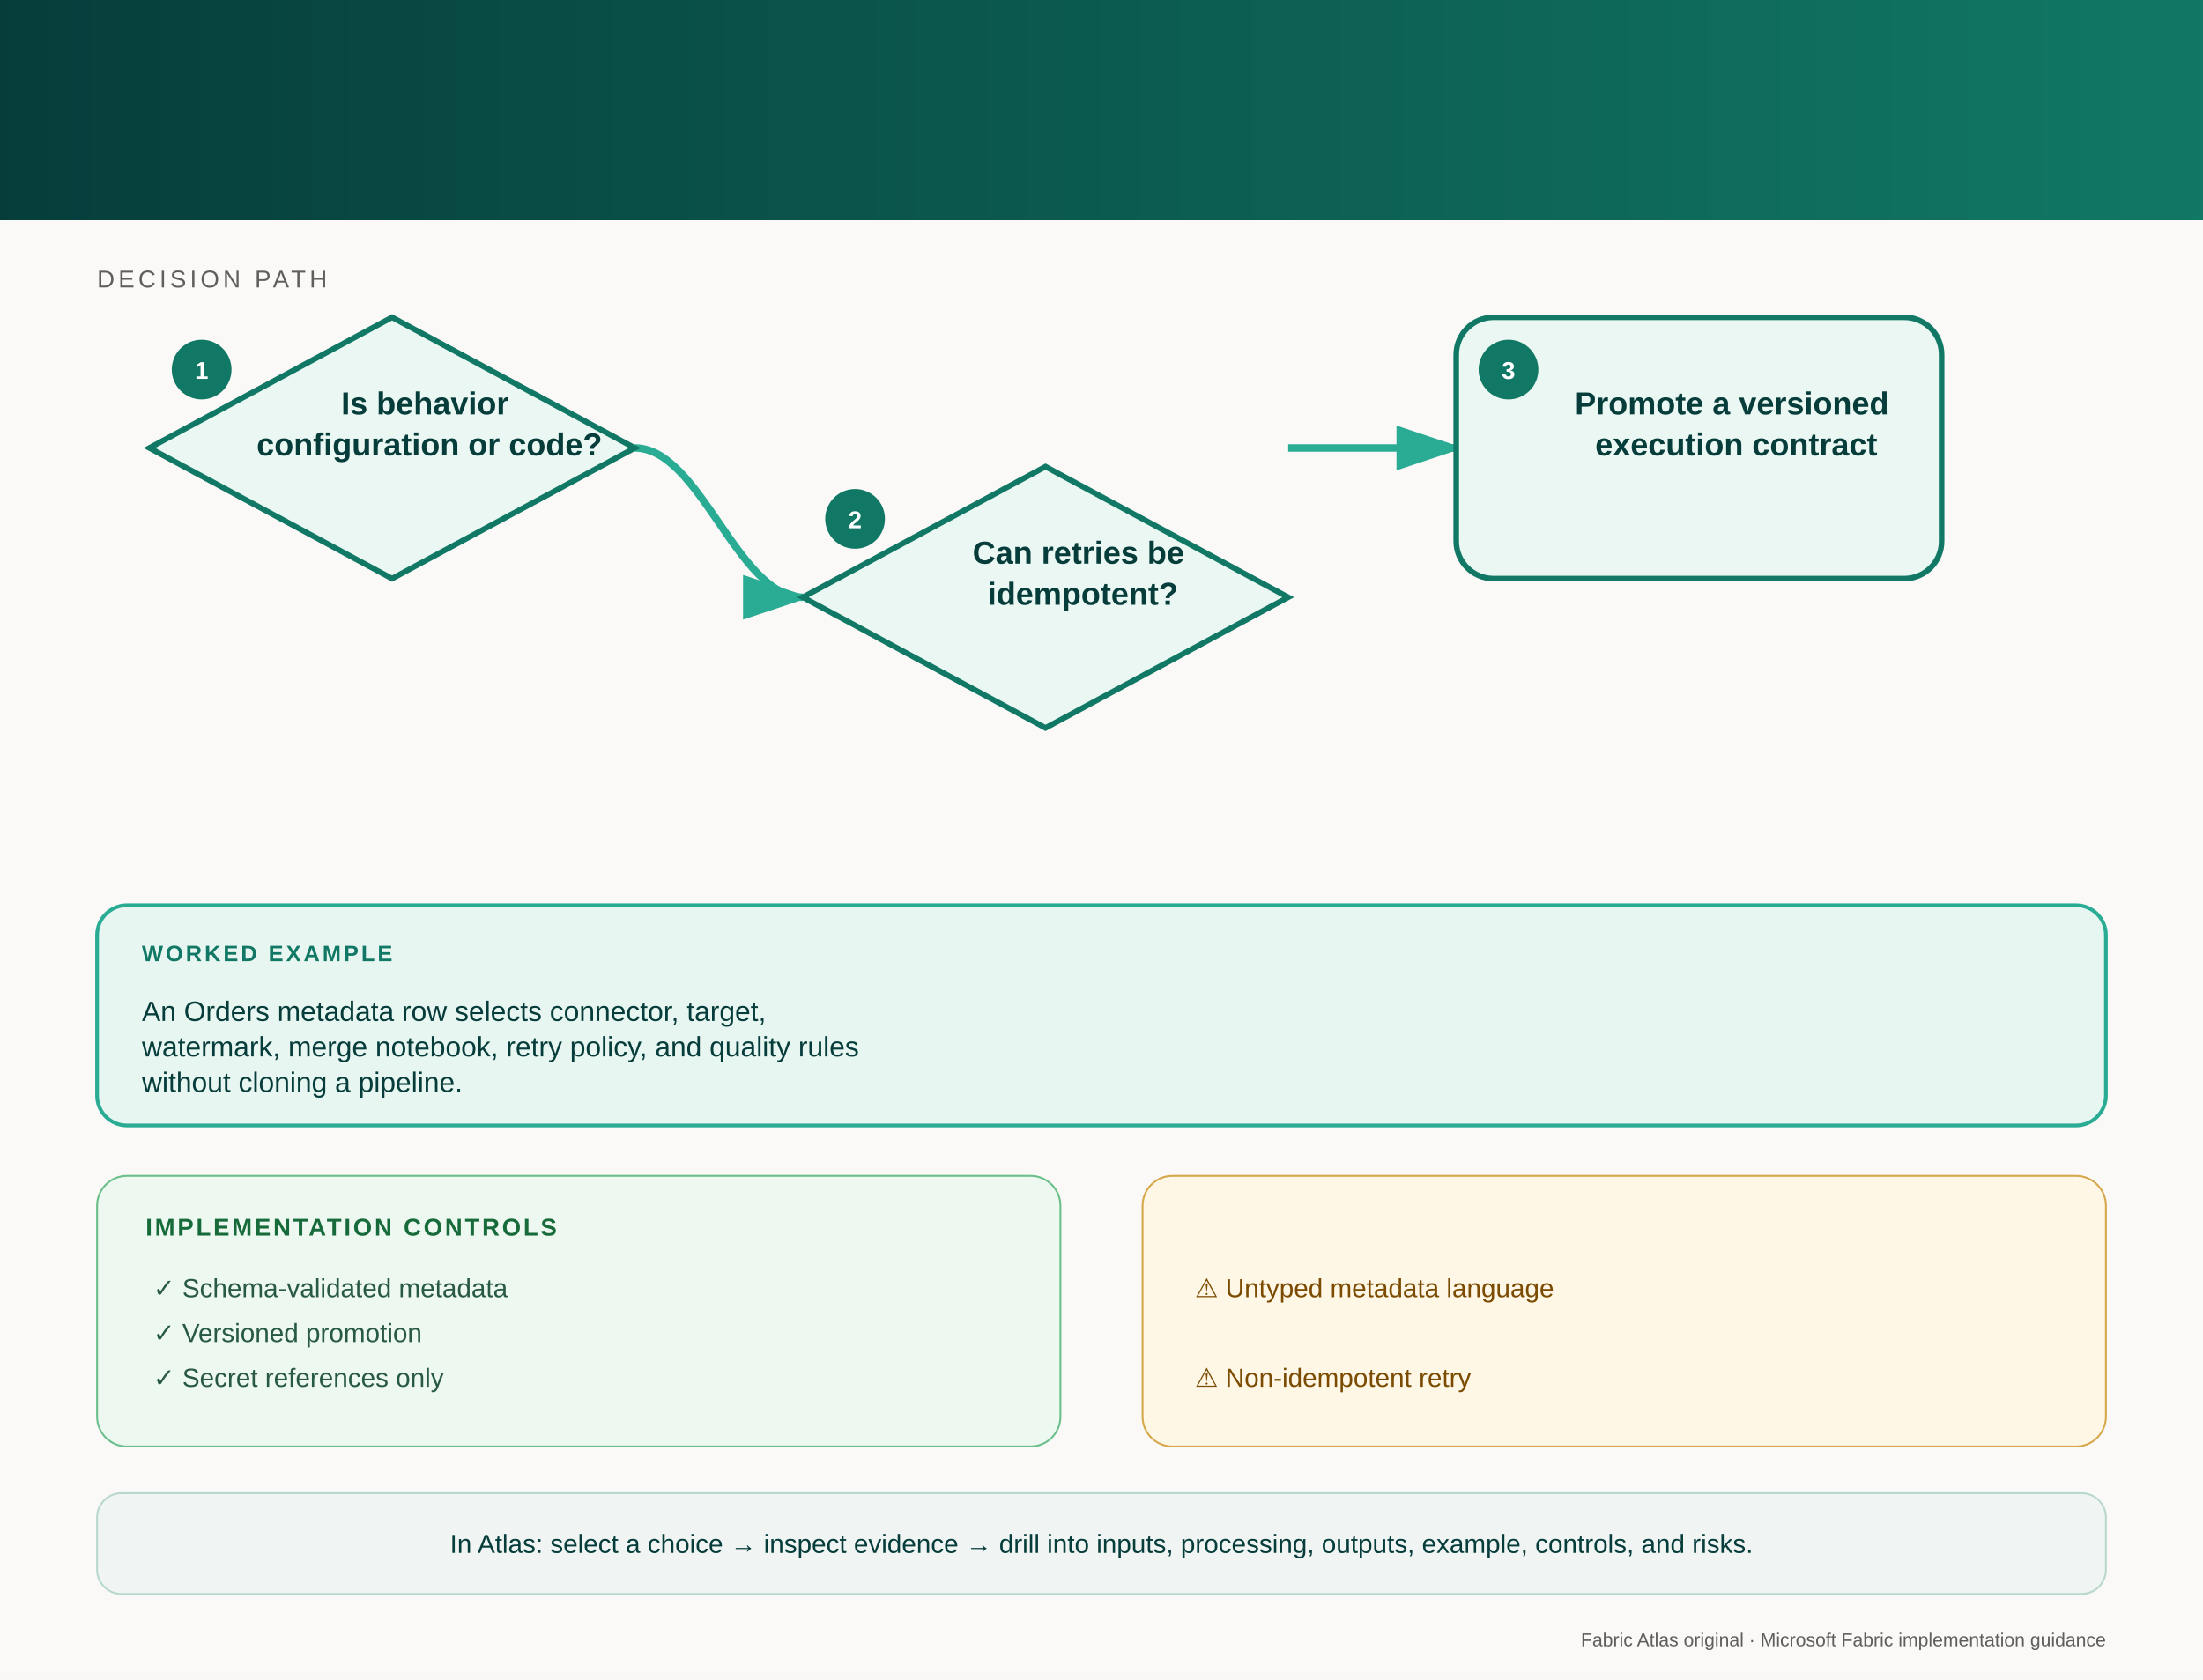
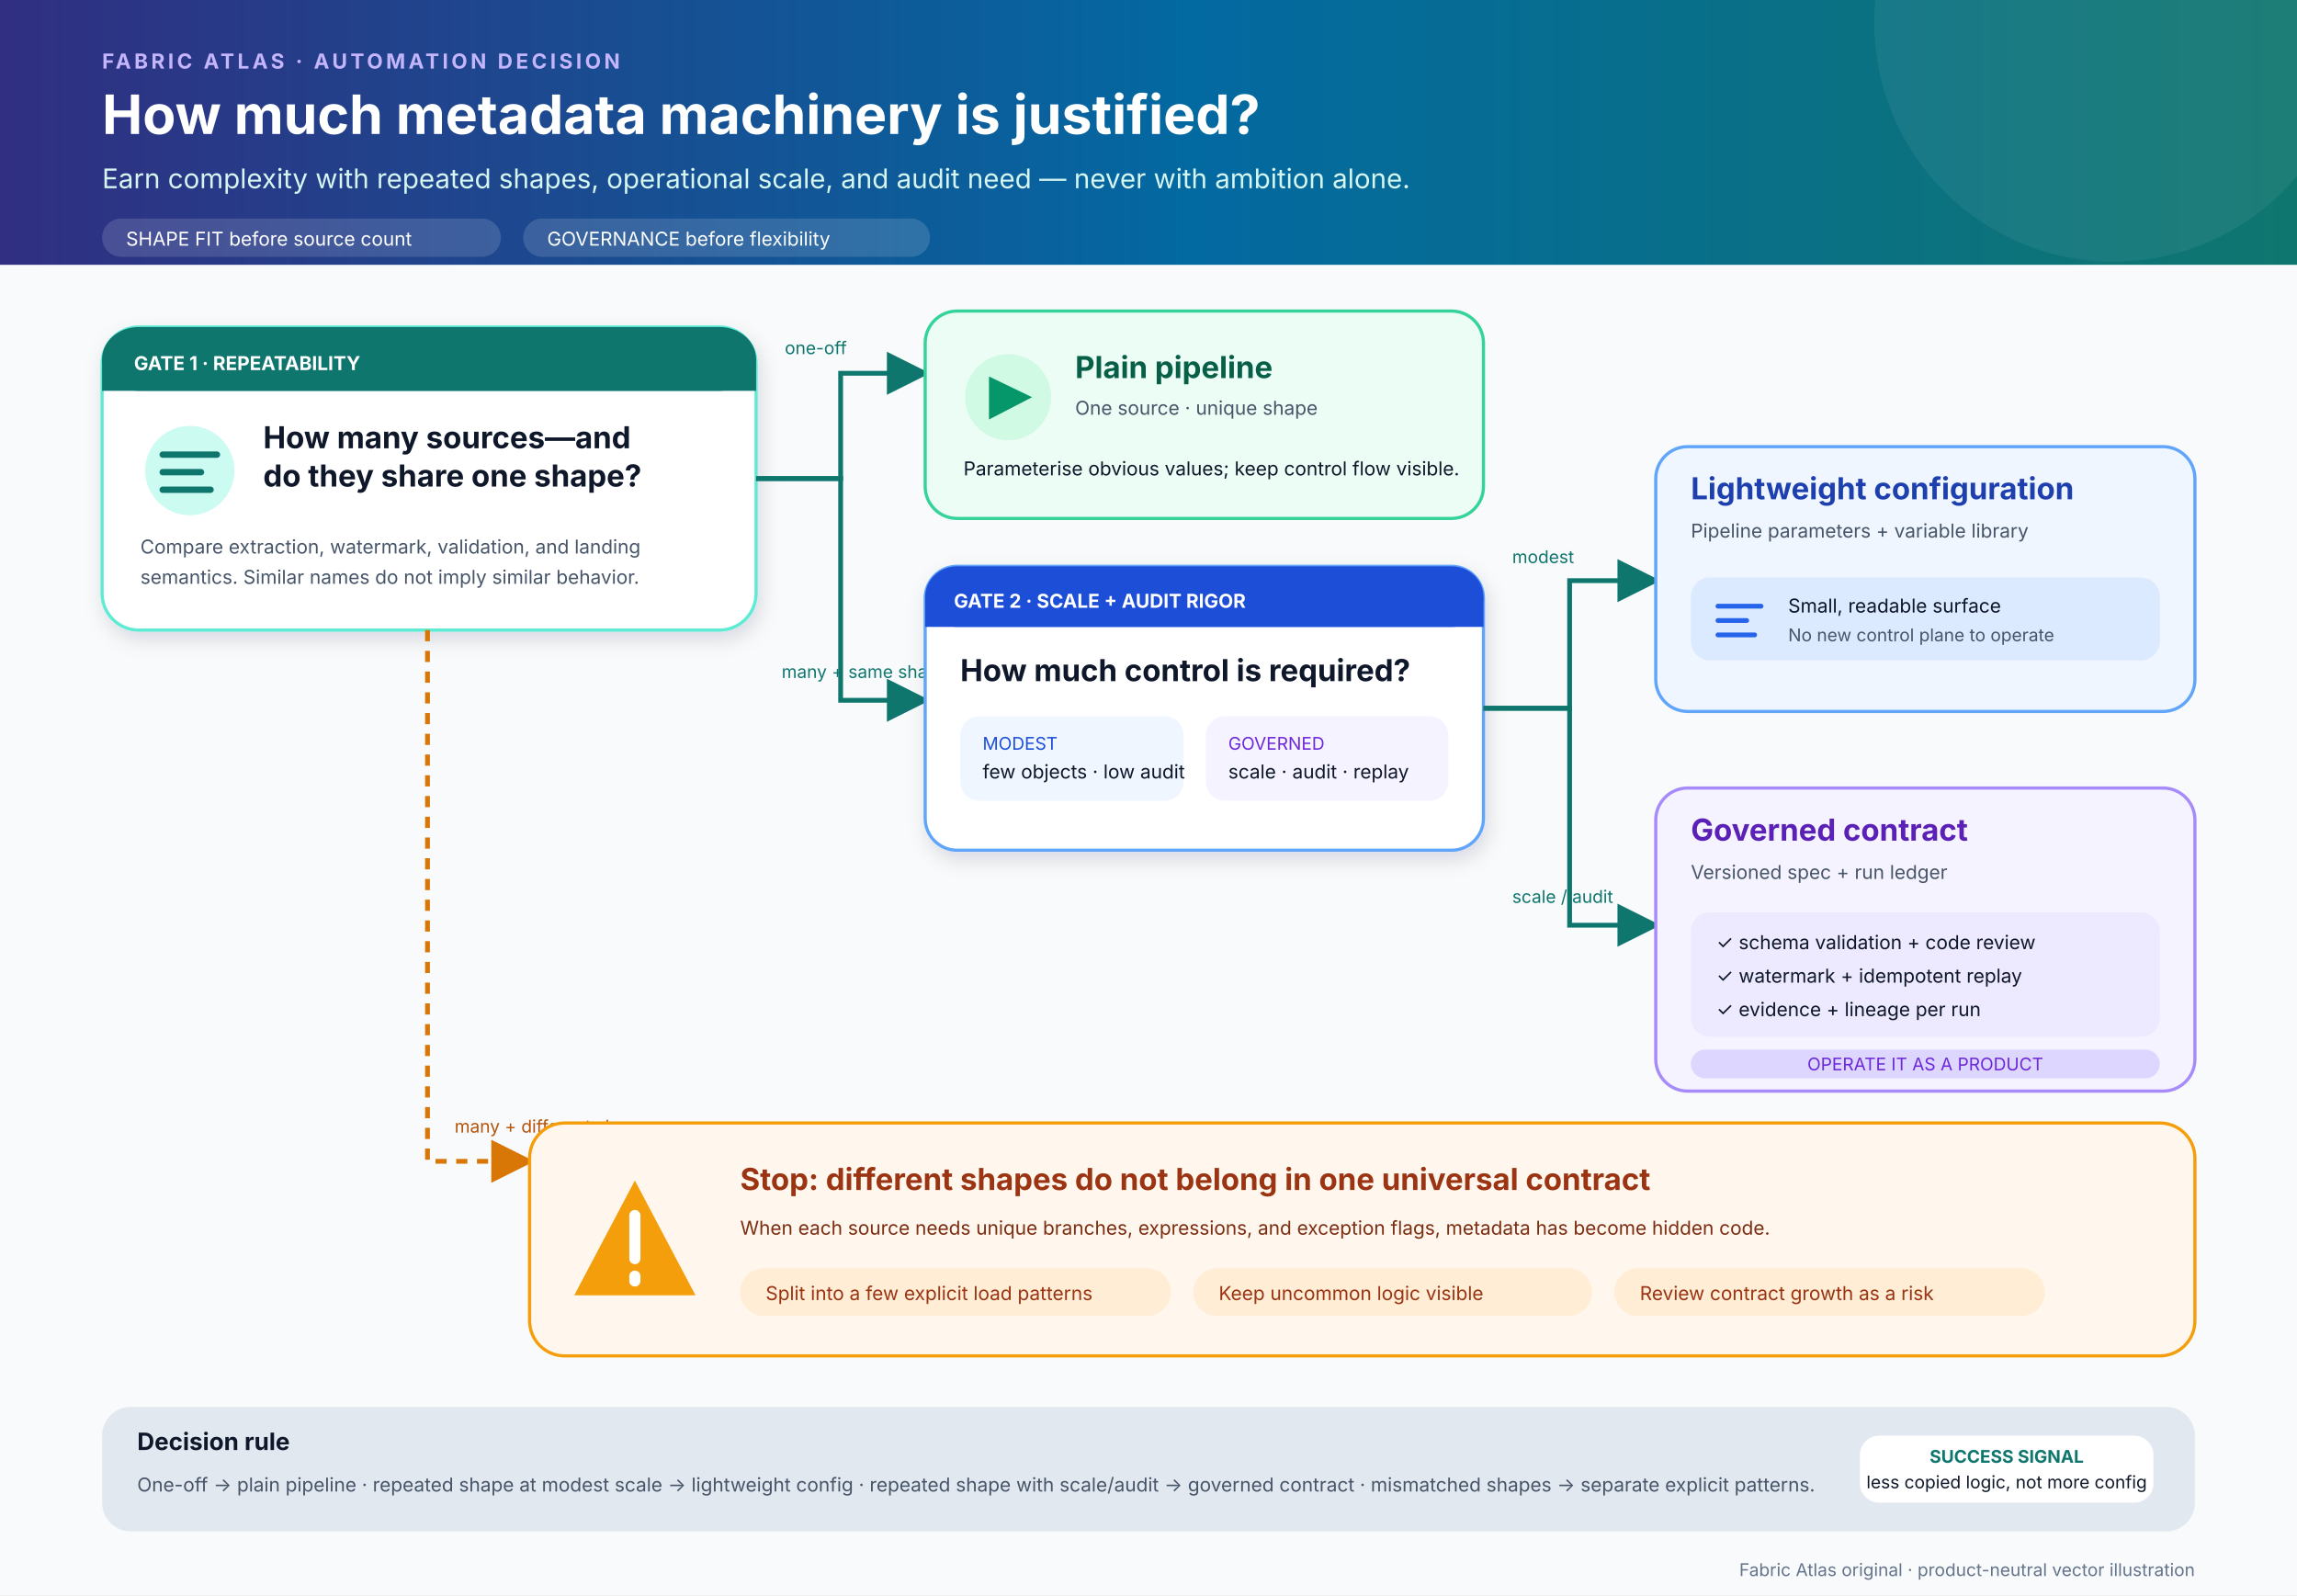
- <svg xmlns="http://www.w3.org/2000/svg" viewBox="0 0 1180 900" font-family="Segoe UI,Arial,sans-serif" role="img" aria-labelledby="metadata-driven-architecture-decision-title metadata-driven-architecture-decision-desc" data-diagram-id="metadata-driven-architecture-decision">
+ <svg xmlns="http://www.w3.org/2000/svg" viewBox="0 0 1440 1000" font-family="Segoe UI,Inter,Arial,sans-serif" role="img" aria-labelledby="metadata-driven-architecture-decision-title metadata-driven-architecture-decision-desc" data-diagram-id="metadata-driven-architecture-decision">
  <defs>
-     <linearGradient id="head" x1="0" x2="1">
-       <stop stop-color="#063D3B" />
-       <stop offset="1" stop-color="#117865" />
+     <linearGradient id="dh" x2="1">
+       <stop stop-color="#312E81" />
+       <stop offset=".52" stop-color="#0369A1" />
+       <stop offset="1" stop-color="#0F766E" />
    </linearGradient>
-     <marker id="arrow" markerWidth="10" markerHeight="10" refX="8" refY="3" orient="auto">
-       <path d="M0,0 L0,6 L9,3 z" fill="#2AAC94" />
+     <filter id="ds" x="-20%" y="-20%" width="140%" height="150%">
+       <feDropShadow dy="5" stdDeviation="6" flood-color="#0F172A" flood-opacity=".13" />
+     </filter>
+     <marker id="da" markerWidth="11" markerHeight="11" refX="9" refY="5.5" orient="auto">
+       <path d="M1 1l9 4.5L1 10z" fill="#0F766E" />
    </marker>
+     <marker id="dw" markerWidth="11" markerHeight="11" refX="9" refY="5.5" orient="auto">
+       <path d="M1 1l9 4.5L1 10z" fill="#D97706" />
+     </marker>
+     <style>.k{font-size:13px;font-weight:700;letter-spacing:2px}.h1{font-size:34px;font-weight:750}.h2{font-size:19px;font-weight:700}.h3{font-size:15px;font-weight:700}.b{font-size:13px}.s{font-size:12px}.m{font-size:11px}.n{fill:#0F172A}.mu{fill:#475569}.t{fill:#0F766E}.w{fill:#FFF}.flow{fill:none;stroke:#0F766E;stroke-width:3;marker-end:url(#da)}[data-node-id]:focus{outline:none}[data-node-id]:focus&gt;rect,[data-node-id]:focus&gt;.focus-ring{stroke:#2563EB!important;stroke-width:4!important}</style>
  </defs>
-   <rect width="1180" height="900" fill="#FAF9F8" />
-   <rect width="1180" height="118" fill="url(#head)" />
-   <text x="52" y="54" fill="white" font-size="28" font-weight="700" data-node-id="check-scale-governance" tabindex="0" aria-label="How much scale and audit rigor is needed?" />
-   <text x="52" y="84" fill="#CFF3E9" font-size="11" data-node-id="start-question" tabindex="0" aria-label="How many sources, and do they share a load shape?" />
-   <text x="52" y="154" fill="#605E5C" font-size="13" letter-spacing="2">DECISION PATH</text>
-   <path d="M 340 240 C 375 240, 395 320, 430 320" fill="none" stroke="#2AAC94" stroke-width="4" marker-end="url(#arrow)" />
-   <path d="M 690 240 C 725 240, 745 240, 780 240" fill="none" stroke="#2AAC94" stroke-width="4" marker-end="url(#arrow)" />
-   <path d="M 210 170 L 340 240 L 210 310 L 80 240 Z" fill="#EAF7F2" stroke="#117865" stroke-width="3" />
-   <circle cx="108" cy="198" r="16" fill="#117865" />
-   <text x="108" y="203" text-anchor="middle" fill="white" font-size="13" font-weight="700">1</text>
-   <text x="230" y="222" text-anchor="middle" fill="#063D3B" font-size="17" font-weight="600">
-     <tspan x="230" dy="0">Is behavior</tspan>
-     <tspan x="230" dy="22">configuration or code?</tspan>
-   </text>
-   <path d="M 560 250 L 690 320 L 560 390 L 430 320 Z" fill="#EAF7F2" stroke="#117865" stroke-width="3" />
-   <circle cx="458" cy="278" r="16" fill="#117865" />
-   <text x="458" y="283" text-anchor="middle" fill="white" font-size="13" font-weight="700">2</text>
-   <text x="580" y="302" text-anchor="middle" fill="#063D3B" font-size="17" font-weight="600">
-     <tspan x="580" dy="0">Can retries be</tspan>
-     <tspan x="580" dy="22">idempotent?</tspan>
-   </text>
-   <rect x="780" y="170" width="260" height="140" rx="20" fill="#EAF7F2" stroke="#117865" stroke-width="3" />
-   <circle cx="808" cy="198" r="16" fill="#117865" />
-   <text x="808" y="203" text-anchor="middle" fill="white" font-size="13" font-weight="700">3</text>
-   <text x="930" y="222" text-anchor="middle" fill="#063D3B" font-size="17" font-weight="600" data-node-id="outcome-lightweight-config" tabindex="0" aria-label="Lightweight: pipeline parameters + variable library">
-     <tspan x="930" dy="0">Promote a versioned</tspan>
-     <tspan x="930" dy="22">execution contract</tspan>
-   </text>
-   <rect x="52" y="485" width="1076" height="118" rx="16" fill="#E8F6F1" stroke="#2AAC94" stroke-width="2" />
-   <text x="76" y="515" fill="#117865" font-size="12" font-weight="700" letter-spacing="1.4">WORKED EXAMPLE</text>
-   <text x="76" y="547" fill="#063D3B" font-size="15" data-node-id="outcome-one-off" tabindex="0" aria-label="Keep it a plain pipeline">
-     <tspan x="76" dy="0">An Orders metadata row selects connector, target,</tspan>
-     <tspan x="76" dy="19">watermark, merge notebook, retry policy, and quality rules</tspan>
-     <tspan x="76" dy="19">without cloning a pipeline.</tspan>
-   </text>
-   <rect x="52" y="630" width="516" height="145" rx="16" fill="#EDF8F1" stroke="#6BBF8A" />
-   <text x="78" y="662" fill="#176B3A" font-size="13" font-weight="700" letter-spacing="1.3">IMPLEMENTATION CONTROLS</text>
-   <text x="82" y="695" fill="#285943" font-size="14">✓ Schema-validated metadata</text>
-   <text x="82" y="719" fill="#285943" font-size="14">✓ Versioned promotion</text>
-   <text x="82" y="743" fill="#285943" font-size="14">✓ Secret references only</text>
-   <rect x="612" y="630" width="516" height="145" rx="16" fill="#FFF7E6" stroke="#D6A84B" />
-   <text x="638" y="662" fill="#7A4B00" font-size="13" font-weight="700" letter-spacing="1.3" data-node-id="outcome-shape-mismatch-warning" tabindex="0" aria-label="Anti-pattern: forcing mismatched shapes into one contract" />
-   <text x="640" y="695" fill="#7A4B00" font-size="14">⚠ Untyped metadata language</text>
-   <text x="640" y="719" fill="#7A4B00" font-size="14" data-node-id="outcome-externalized-contract" tabindex="0" aria-label="Externalized: versioned contract + run ledger" />
-   <text x="640" y="743" fill="#7A4B00" font-size="14">⚠ Non-idempotent retry</text>
-   <rect x="52" y="800" width="1076" height="54" rx="13" fill="#F0F5F3" stroke="#B8D8CE" />
-   <text x="590" y="832" text-anchor="middle" fill="#063D3B" font-size="14">In Atlas: select a choice → inspect evidence → drill into inputs, processing, outputs, example, controls, and risks.</text>
-   <text x="1128" y="882" text-anchor="end" fill="#605E5C" font-size="10">Fabric Atlas original · Microsoft Fabric implementation guidance</text>
+   <rect width="1440" height="1000" fill="#F8FAFC" />
+   <rect width="1440" height="166" fill="url(#dh)" />
+   <circle cx="1325" cy="14" r="150" fill="#FFF" opacity=".06" />
+   <text x="64" y="43" class="k" fill="#C4B5FD">FABRIC ATLAS · AUTOMATION DECISION</text>
+   <text x="64" y="84" class="h1 w">How much metadata machinery is justified?</text>
+   <text x="64" y="118" font-size="17" fill="#D5F5F1">Earn complexity with repeated shapes, operational scale, and audit need — never with ambition alone.</text>
+   <g transform="translate(64 137)">
+     <rect width="250" height="24" rx="12" fill="#FFF" opacity=".14" />
+     <text x="15" y="17" class="s w">SHAPE FIT before source count</text>
+   </g>
+   <g transform="translate(328 137)">
+     <rect width="255" height="24" rx="12" fill="#FFF" opacity=".14" />
+     <text x="15" y="17" class="s w">GOVERNANCE before flexibility</text>
+   </g>
+   <g data-node-id="start-question" transform="translate(64 205)" tabindex="0" aria-label="How many sources, and do they share a load shape?">
+     <rect class="focus-ring" width="410" height="190" rx="23" fill="#FFF" stroke="#5EEAD4" stroke-width="2" filter="url(#ds)" />
+     <rect width="410" height="40" rx="23" fill="#0F766E" />
+     <path d="M0 20h410v20H0z" fill="#0F766E" />
+     <text x="20" y="27" class="s w" font-weight="700">GATE 1 · REPEATABILITY</text>
+     <circle cx="55" cy="90" r="28" fill="#CCFBF1" />
+     <path d="M38 80h34M38 91h24M38 102h30" stroke="#0F766E" stroke-width="4" stroke-linecap="round" />
+     <text x="101" y="76" class="h2 n">How many sources—and</text>
+     <text x="101" y="100" class="h2 n">do they share one shape?</text>
+     <text x="24" y="142" class="s mu">Compare extraction, watermark, validation, and landing</text>
+     <text x="24" y="161" class="s mu">semantics. Similar names do not imply similar behavior.</text>
+   </g>
+   <path d="M474 300h53V234h53" class="flow" />
+   <text x="492" y="222" class="m t">one-off</text>
+   <g data-node-id="outcome-one-off" transform="translate(580 195)" tabindex="0" aria-label="Keep it a plain pipeline">
+     <rect class="focus-ring" width="350" height="130" rx="20" fill="#ECFDF5" stroke="#34D399" stroke-width="2" />
+     <circle cx="52" cy="54" r="27" fill="#D1FAE5" />
+     <path d="M40 41l27 13-27 14z" fill="#059669" />
+     <text x="94" y="42" class="h2" fill="#065F46">Plain pipeline</text>
+     <text x="94" y="65" class="s mu">One source · unique shape</text>
+     <text x="24" y="103" class="s n">Parameterise obvious values; keep control flow visible.</text>
+   </g>
+   <path d="M474 300h53v139h53" class="flow" />
+   <text x="490" y="425" class="m t">many + same shape</text>
+   <g data-node-id="check-scale-governance" transform="translate(580 355)" tabindex="0" aria-label="How much scale and audit rigor is needed?">
+     <rect class="focus-ring" width="350" height="178" rx="20" fill="#FFF" stroke="#60A5FA" stroke-width="2" filter="url(#ds)" />
+     <rect width="350" height="38" rx="20" fill="#1D4ED8" />
+     <path d="M0 19h350v19H0z" fill="#1D4ED8" />
+     <text x="18" y="26" class="s w" font-weight="700">GATE 2 · SCALE + AUDIT RIGOR</text>
+     <text x="22" y="72" class="h2 n">How much control is required?</text>
+     <g transform="translate(22 94)">
+       <rect width="140" height="53" rx="12" fill="#EFF6FF" />
+       <text x="14" y="21" class="m" fill="#1D4ED8">MODEST</text>
+       <text x="14" y="39" class="s n">few objects · low audit</text>
+     </g>
+     <g transform="translate(176 94)">
+       <rect width="152" height="53" rx="12" fill="#F5F3FF" />
+       <text x="14" y="21" class="m" fill="#6D28D9">GOVERNED</text>
+       <text x="14" y="39" class="s n">scale · audit · replay</text>
+     </g>
+   </g>
+   <path d="M930 444h54v-80h54" class="flow" />
+   <text x="948" y="353" class="m t">modest</text>
+   <g data-node-id="outcome-lightweight-config" transform="translate(1038 280)" tabindex="0" aria-label="Lightweight: pipeline parameters + variable library">
+     <rect class="focus-ring" width="338" height="166" rx="20" fill="#EFF6FF" stroke="#60A5FA" stroke-width="2" />
+     <text x="22" y="33" class="h2" fill="#1E40AF">Lightweight configuration</text>
+     <text x="22" y="57" class="s mu">Pipeline parameters + variable library</text>
+     <g transform="translate(22 82)">
+       <rect width="294" height="52" rx="12" fill="#DBEAFE" />
+       <path d="M17 18h27M17 27h18M17 36h23" stroke="#2563EB" stroke-width="3" stroke-linecap="round" />
+       <text x="61" y="22" class="s n">Small, readable surface</text>
+       <text x="61" y="40" class="m mu">No new control plane to operate</text>
+     </g>
+   </g>
+   <path d="M930 444h54v136h54" class="flow" />
+   <text x="948" y="566" class="m t">scale / audit</text>
+   <g data-node-id="outcome-externalized-contract" transform="translate(1038 494)" tabindex="0" aria-label="Externalized: versioned contract + run ledger">
+     <rect class="focus-ring" width="338" height="190" rx="20" fill="#F5F3FF" stroke="#A78BFA" stroke-width="2" />
+     <text x="22" y="33" class="h2" fill="#5B21B6">Governed contract</text>
+     <text x="22" y="57" class="s mu">Versioned spec + run ledger</text>
+     <g transform="translate(22 78)">
+       <rect width="294" height="78" rx="12" fill="#EDE9FE" />
+       <text x="16" y="23" class="s n">✓ schema validation + code review</text>
+       <text x="16" y="44" class="s n">✓ watermark + idempotent replay</text>
+       <text x="16" y="65" class="s n">✓ evidence + lineage per run</text>
+     </g>
+     <rect x="22" y="164" width="294" height="18" rx="9" fill="#DDD6FE" />
+     <text x="169" y="177" text-anchor="middle" class="m" fill="#6D28D9">OPERATE IT AS A PRODUCT</text>
+   </g>
+   <path d="M268 395v333h64" fill="none" stroke="#D97706" stroke-width="3" stroke-dasharray="7 6" marker-end="url(#dw)" />
+   <text x="285" y="710" class="m" fill="#B45309">many + different shapes</text>
+   <g data-node-id="outcome-shape-mismatch-warning" transform="translate(332 704)" tabindex="0" aria-label="Anti-pattern: forcing mismatched shapes into one contract">
+     <rect class="focus-ring" width="1044" height="146" rx="22" fill="#FFF7ED" stroke="#F59E0B" stroke-width="2" />
+     <path d="M28 108l38-72 38 72z" fill="#F59E0B" />
+     <path d="M66 58v27M66 96v3" stroke="#FFF" stroke-width="7" stroke-linecap="round" />
+     <text x="132" y="42" class="h2" fill="#9A3412">Stop: different shapes do not belong in one universal contract</text>
+     <text x="132" y="70" class="s" fill="#7C2D12">When each source needs unique branches, expressions, and exception flags, metadata has become hidden code.</text>
+     <g transform="translate(132 91)">
+       <rect width="270" height="30" rx="15" fill="#FFEDD5" />
+       <text x="16" y="20" class="s" fill="#9A3412">Split into a few explicit load patterns</text>
+     </g>
+     <g transform="translate(416 91)">
+       <rect width="250" height="30" rx="15" fill="#FFEDD5" />
+       <text x="16" y="20" class="s" fill="#9A3412">Keep uncommon logic visible</text>
+     </g>
+     <g transform="translate(680 91)">
+       <rect width="270" height="30" rx="15" fill="#FFEDD5" />
+       <text x="16" y="20" class="s" fill="#9A3412">Review contract growth as a risk</text>
+     </g>
+   </g>
+   <g transform="translate(64 882)">
+     <rect width="1312" height="78" rx="18" fill="#E2E8F0" />
+     <text x="22" y="27" class="h3 n">Decision rule</text>
+     <text x="22" y="53" class="s mu">One-off → plain pipeline · repeated shape at modest scale → lightweight config · repeated shape with scale/audit → governed contract · mismatched shapes → separate explicit patterns.</text>
+     <rect x="1102" y="18" width="184" height="42" rx="12" fill="#FFF" />
+     <text x="1194" y="35" text-anchor="middle" class="m" fill="#0F766E" font-weight="700">SUCCESS SIGNAL</text>
+     <text x="1194" y="51" text-anchor="middle" class="m n">less copied logic, not more config</text>
+   </g>
+   <text x="1376" y="988" text-anchor="end" class="m" fill="#64748B">Fabric Atlas original · product-neutral vector illustration</text>
</svg>
